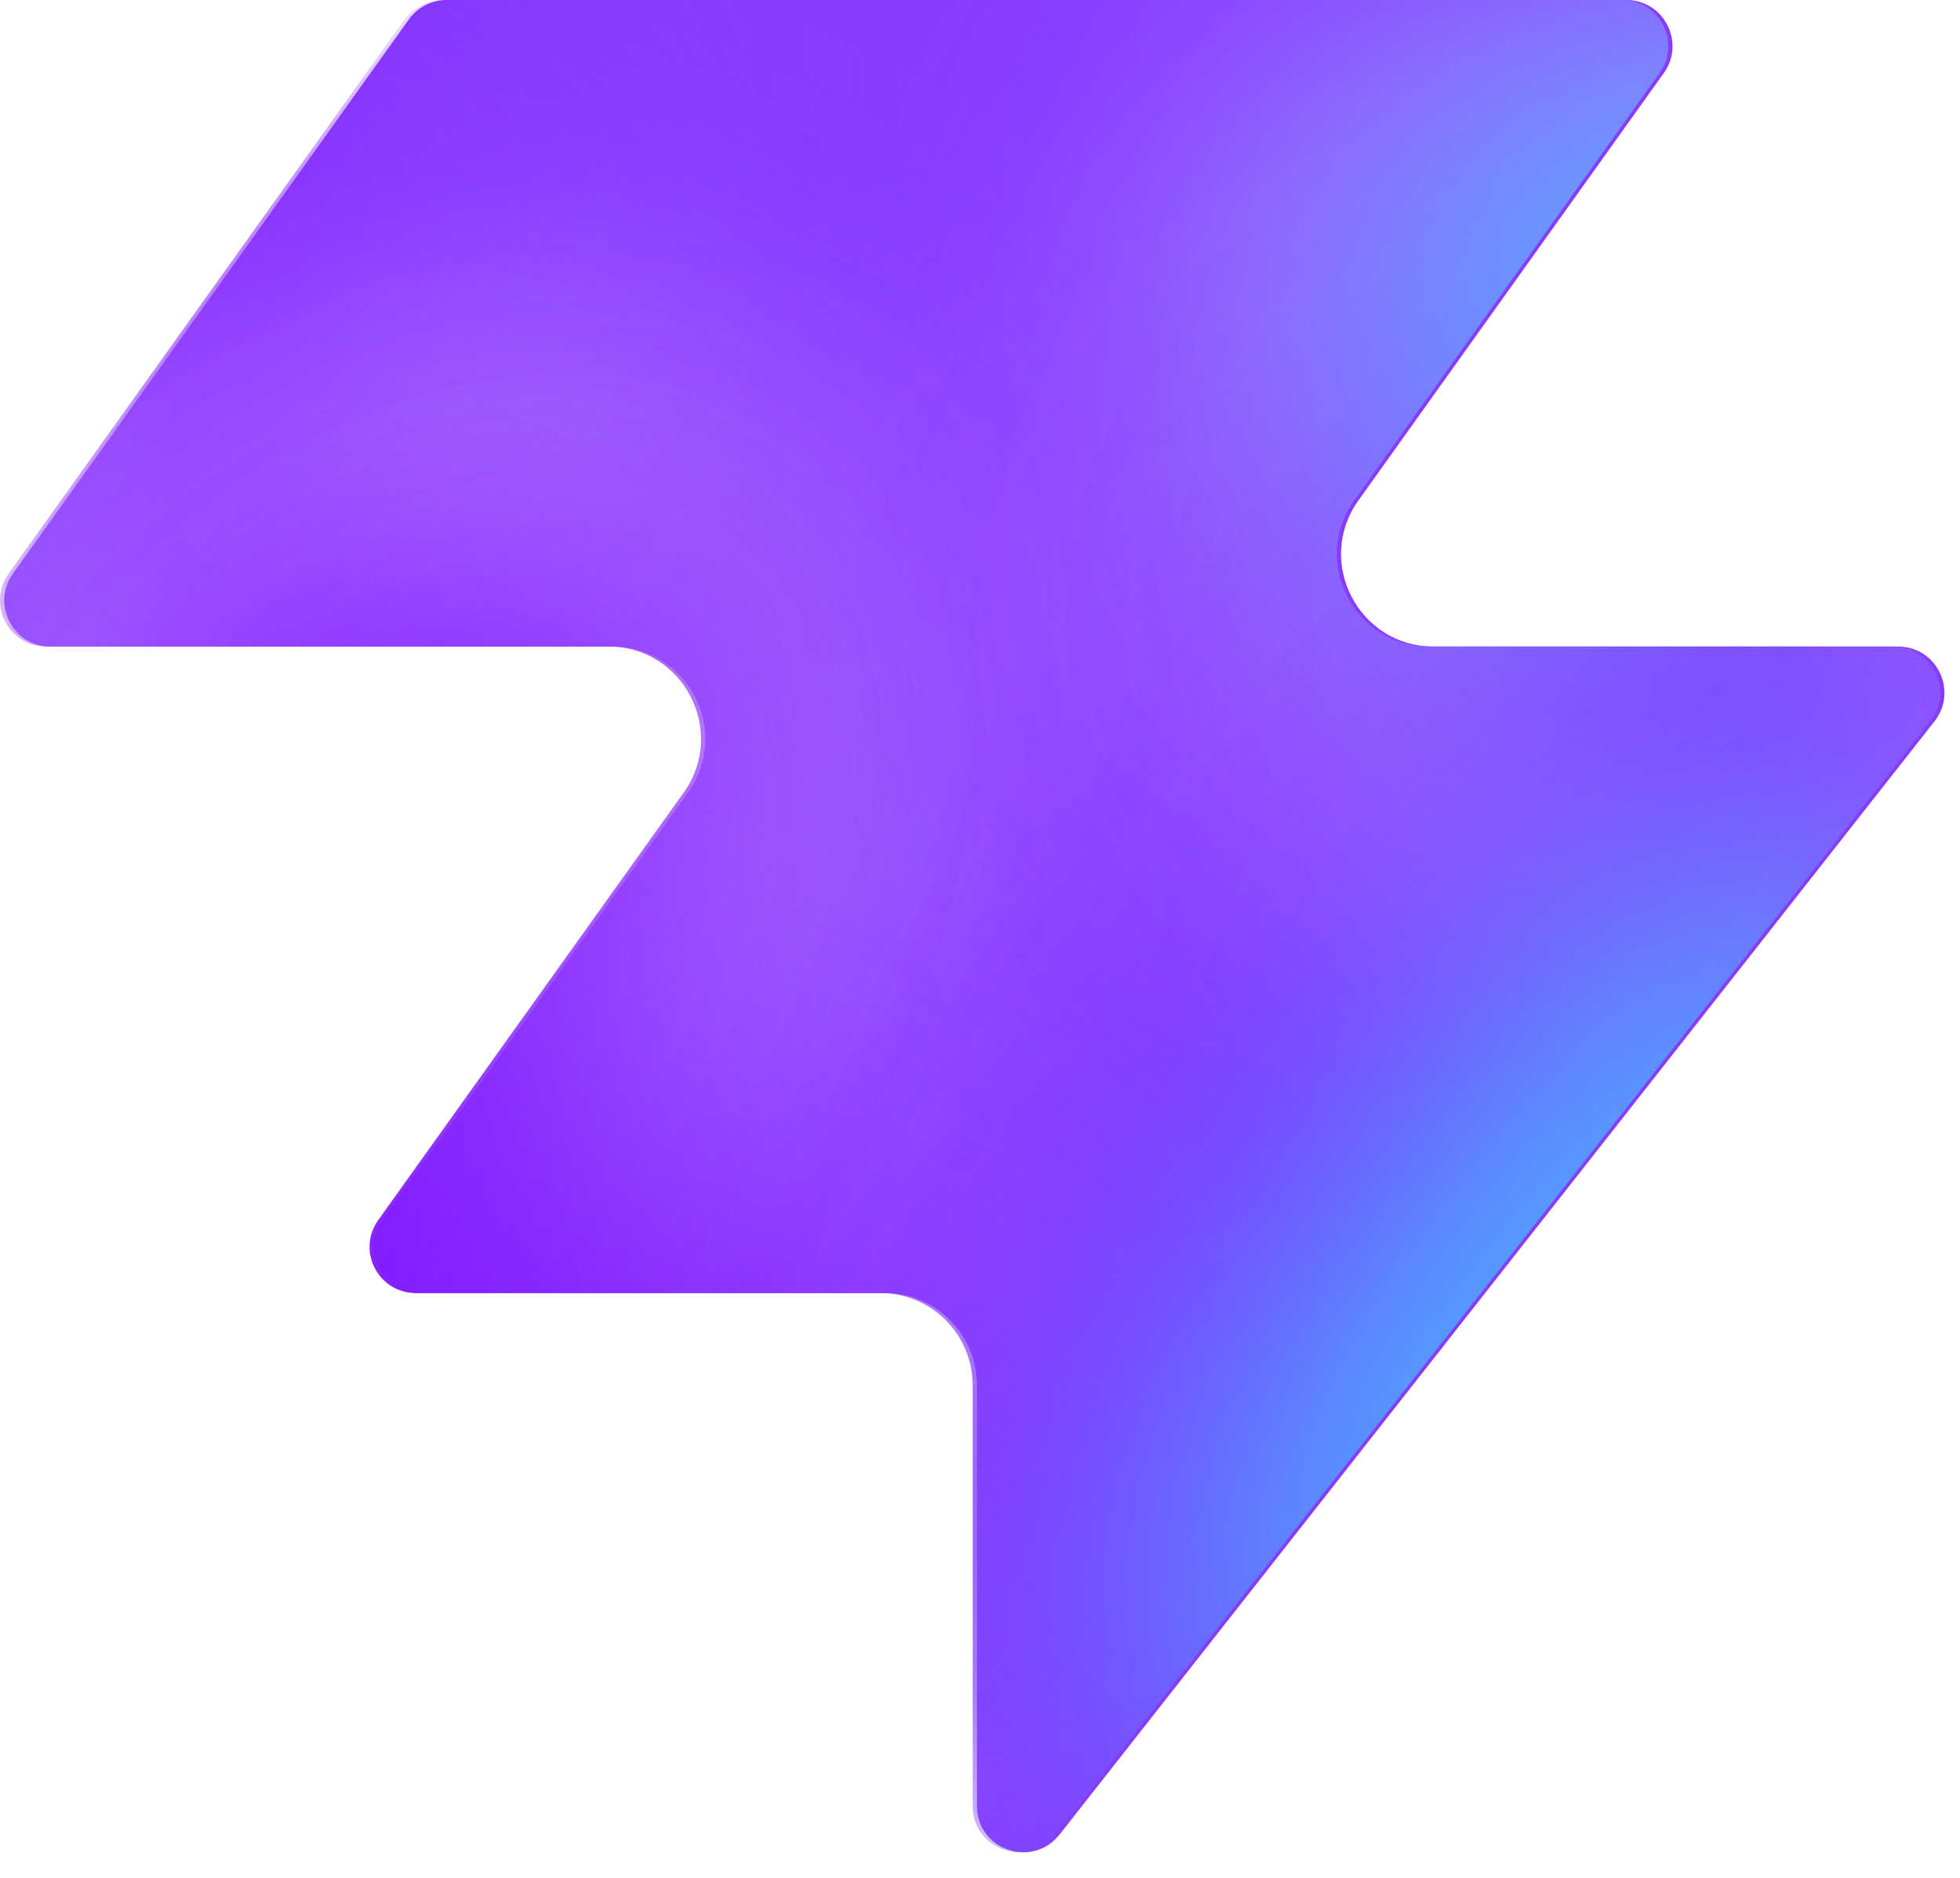
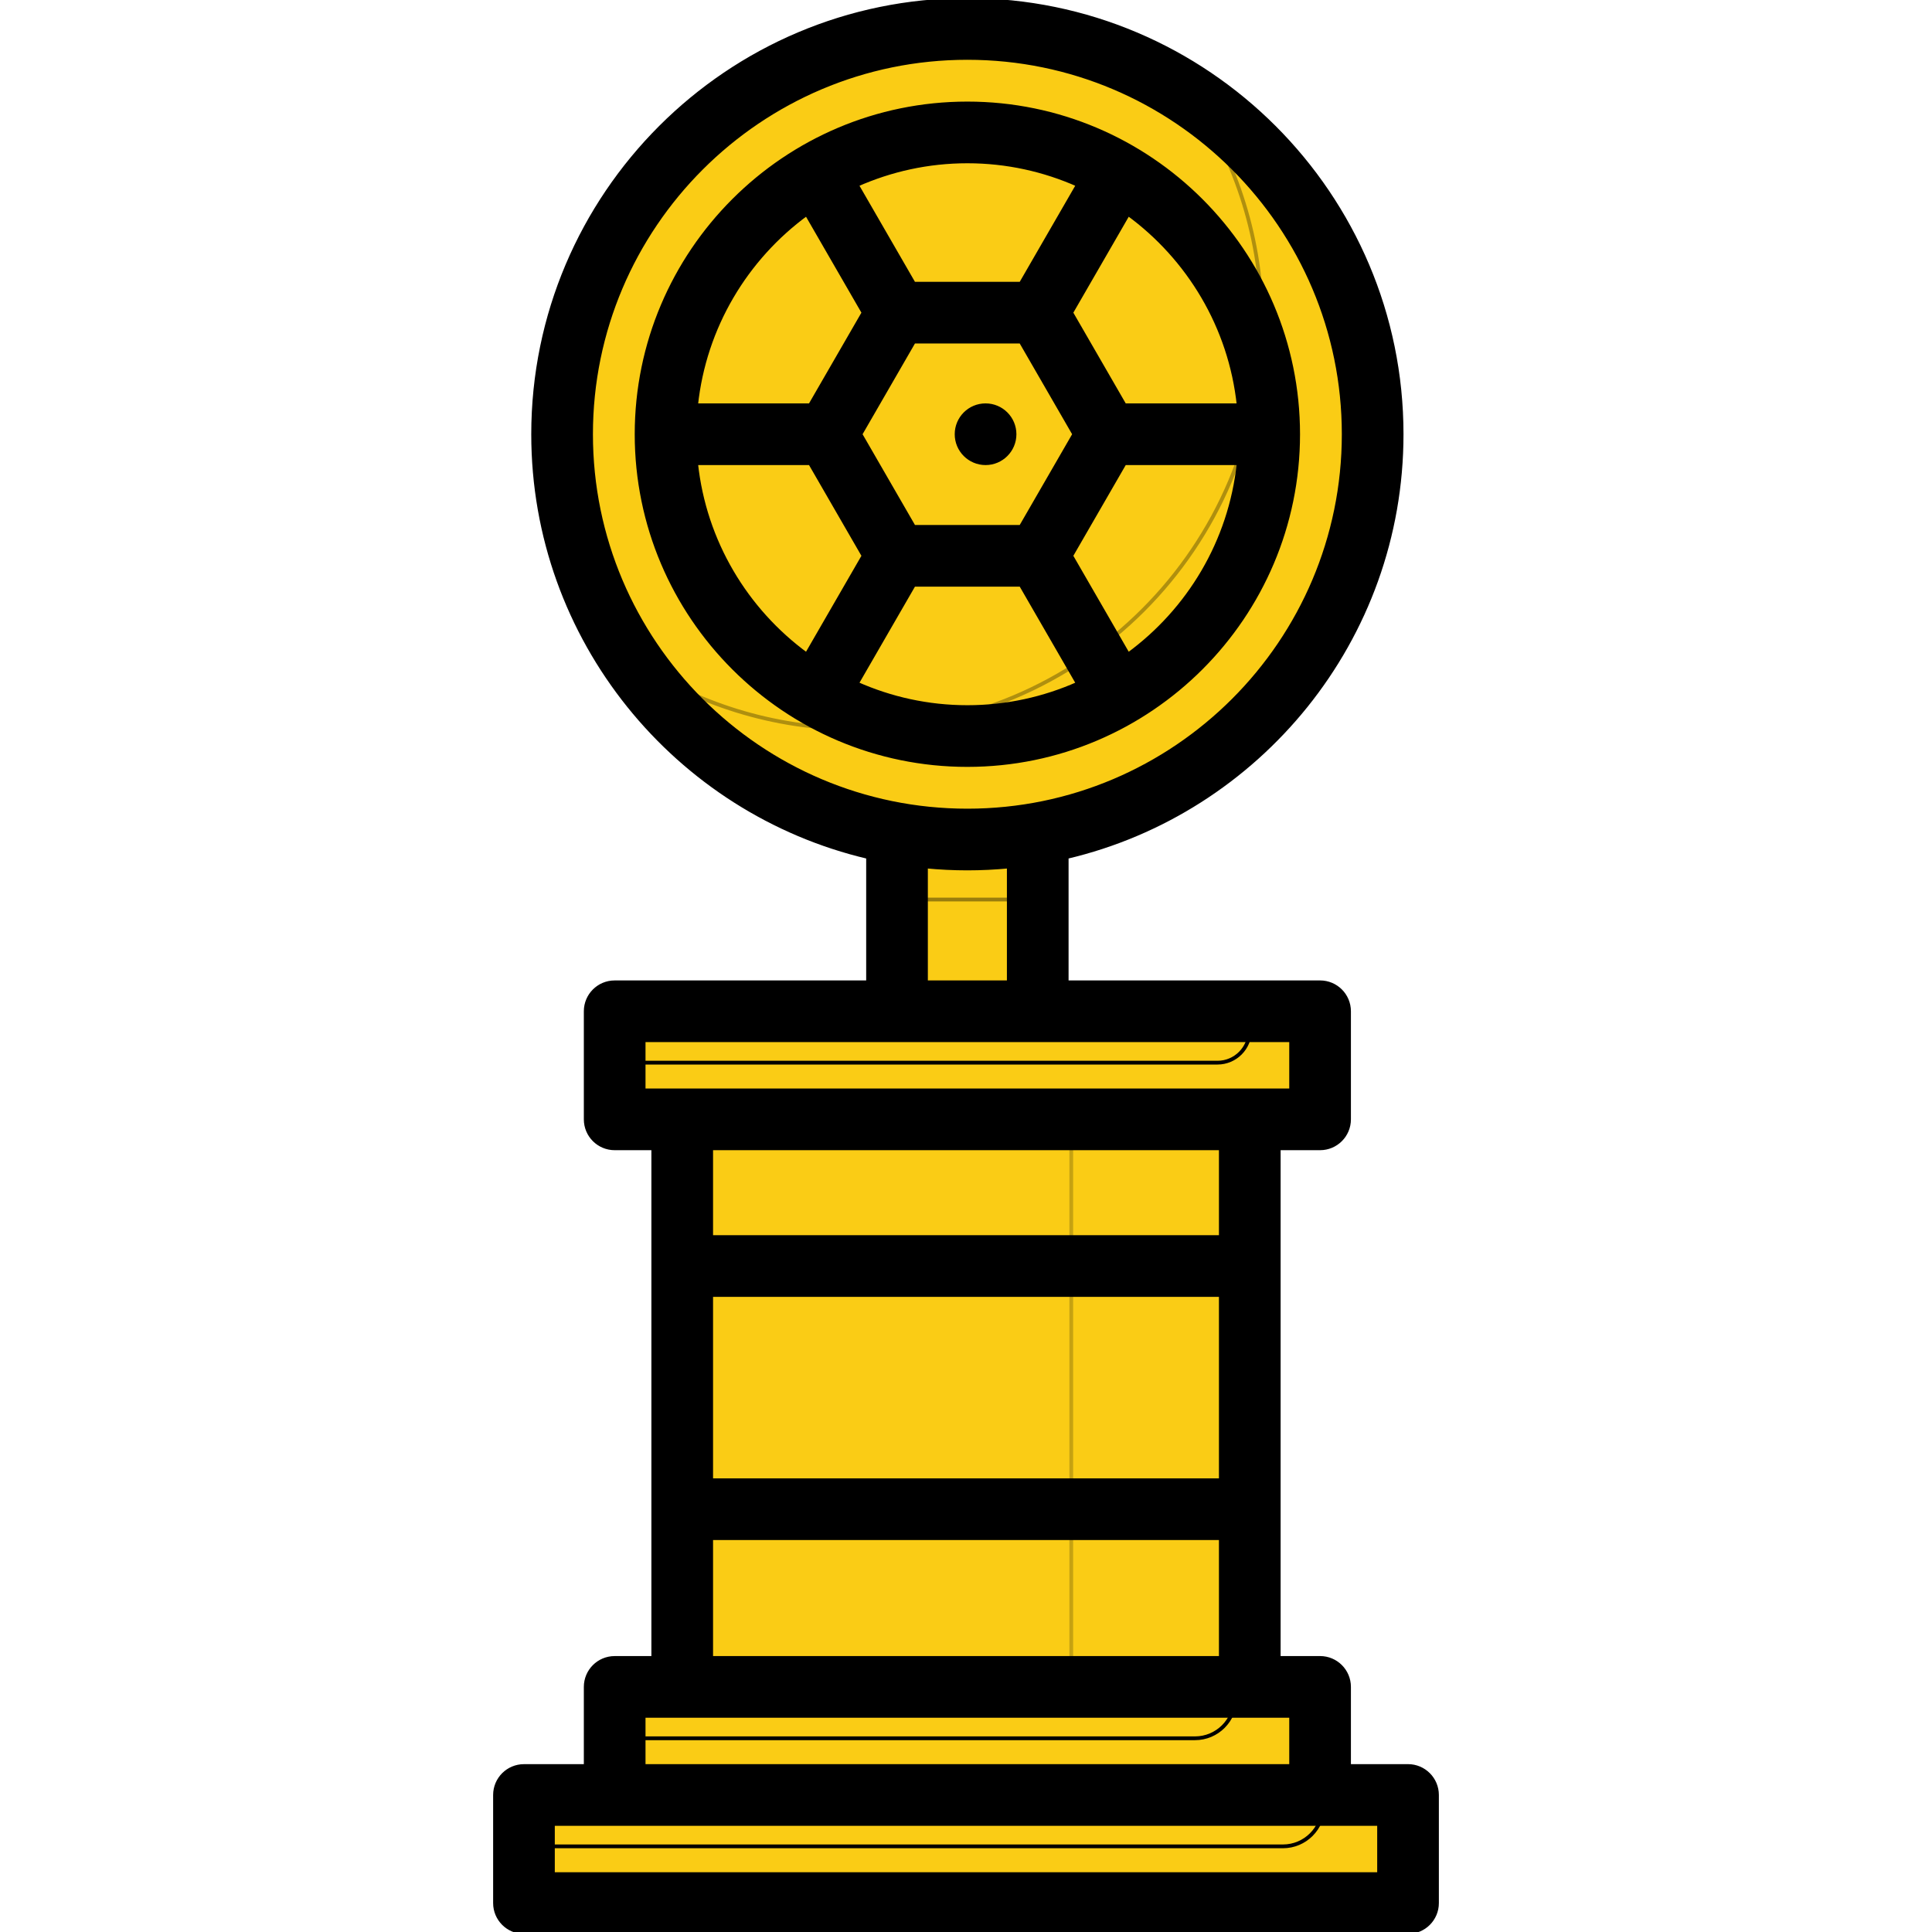
- <svg xmlns="http://www.w3.org/2000/svg" width="48" height="46" fill="none" viewBox="0 0 48 46">
-   <path fill="#863bff" d="M25.946 44.938c-.664.845-2.021.375-2.021-.698V33.937a2.26 2.26 0 0 0-2.262-2.262H10.287c-.92 0-1.456-1.04-.92-1.788l7.48-10.471c1.07-1.497 0-3.578-1.842-3.578H1.237c-.92 0-1.456-1.04-.92-1.788L10.013.474c.214-.297.556-.474.92-.474h28.894c.92 0 1.456 1.04.92 1.788l-7.48 10.471c-1.07 1.498 0 3.579 1.842 3.579h11.377c.943 0 1.473 1.088.89 1.83L25.947 44.94z" style="fill:#863bff;fill:color(display-p3 .525 .23 1);fill-opacity:1" />
-   <mask id="a" width="48" height="46" x="0" y="0" maskUnits="userSpaceOnUse" style="mask-type:alpha">
-     <path fill="#000" d="M25.842 44.938c-.664.844-2.021.375-2.021-.698V33.937a2.26 2.26 0 0 0-2.262-2.262H10.183c-.92 0-1.456-1.04-.92-1.788l7.48-10.471c1.07-1.498 0-3.579-1.842-3.579H1.133c-.92 0-1.456-1.04-.92-1.787L9.91.473c.214-.297.556-.474.92-.474h28.894c.92 0 1.456 1.04.92 1.788l-7.48 10.471c-1.07 1.498 0 3.578 1.842 3.578h11.377c.943 0 1.473 1.088.89 1.832L25.843 44.94z" style="fill:#000;fill-opacity:1" />
-   </mask>
-   <g mask="url(#a)">
-     <g filter="url(#b)">
-       <ellipse cx="5.508" cy="14.704" fill="#ede6ff" rx="5.508" ry="14.704" style="fill:#ede6ff;fill:color(display-p3 .927 .903 1);fill-opacity:1" transform="matrix(.00324 1 1 -.00324 -4.47 31.516)" />
+ <svg xmlns="http://www.w3.org/2000/svg" version="1.1" id="Layer_1" viewBox="0 0 512.00 512.00" xml:space="preserve" width="800px" height="800px" fill="#000000" stroke="#000000">
+   <g id="SVGRepo_bgCarrier" stroke-width="0" />
+   <g id="SVGRepo_tracerCarrier" stroke-linecap="round" stroke-linejoin="round" />
+   <g id="SVGRepo_iconCarrier">
+     <rect x="237.722" y="211.045" style="fill:#FACC15;" width="37.294" height="71.266" />
+     <g style="opacity:0.39;">
+       <rect x="237.722" y="211.045" style="fill:#FACC15;" width="37.294" height="27.34" />
    </g>
-     <g filter="url(#c)">
-       <ellipse cx="10.399" cy="29.851" fill="#ede6ff" rx="10.399" ry="29.851" style="fill:#ede6ff;fill:color(display-p3 .927 .903 1);fill-opacity:1" transform="matrix(.00324 1 1 -.00324 -39.328 7.883)" />
+     <circle style="fill:#FACC15;" cx="256.36" cy="115.077" r="107.405" />
+     <circle style="fill:#FACC15;" cx="256.36" cy="115.077" r="79.981" />
+     <polygon style="fill:#FACC15;" points="274.957,82.859 293.557,115.077 274.957,147.294 237.756,147.294 219.155,115.077 237.756,82.859 " />
+     <g style="opacity:0.37;">
+       <path style="fill:#FACC15;" d="M237.591,147.294l-21.384,37.038c11.767,6.81,25.419,10.728,39.993,10.728 c14.569,0,28.216-3.915,39.98-10.72l-21.388-37.045h-37.202V147.294z" />
    </g>
-     <g filter="url(#d)">
-       <ellipse cx="5.508" cy="30.487" fill="#7e14ff" rx="5.508" ry="30.487" style="fill:#7e14ff;fill:color(display-p3 .492 .077 1);fill-opacity:1" transform="rotate(89.814 -25.913 -14.639)scale(1 -1)" />
+     <path style="fill:#FACC15;" d="M274.796,82.859l21.384-37.038c-11.767-6.81-25.419-10.728-39.993-10.728 c-14.569,0-28.216,3.915-39.98,10.72l21.388,37.045h37.202V82.859z" />
+     <g>
+       <rect x="162.897" y="268.001" style="fill:#FACC15;" width="186.936" height="28.641" />
+       <rect x="162.897" y="447.05" style="fill:#FACC15;" width="186.936" height="28.641" />
+       <rect x="138.859" y="475.691" style="fill:#FACC15;" width="234.286" height="28.641" />
    </g>
-     <g filter="url(#e)">
-       <ellipse cx="5.508" cy="30.599" fill="#7e14ff" rx="5.508" ry="30.599" style="fill:#7e14ff;fill:color(display-p3 .492 .077 1);fill-opacity:1" transform="rotate(89.814 -32.644 -3.334)scale(1 -1)" />
+     <rect x="180.798" y="296.642" style="fill:#FACC15;" width="150.408" height="150.408" />
+     <rect x="180.798" y="335.512" style="fill:#FACC15;" width="150.408" height="64.443" />
+     <g style="opacity:0.37;">
+       <path style="fill:#FACC15;" d="M296.387,45.837l-21.375,37.022l18.6,32.217h42.736C336.349,85.489,320.271,59.673,296.387,45.837z" />
    </g>
-     <g filter="url(#f)">
-       <ellipse cx="5.508" cy="30.599" fill="#7e14ff" rx="5.508" ry="30.599" style="fill:#7e14ff;fill:color(display-p3 .492 .077 1);fill-opacity:1" transform="matrix(.00324 1 1 -.00324 -34.34 30.47)" />
+     <path style="fill:#FACC15;" d="M216.344,45.837l21.375,37.022l-18.6,32.217h-42.736C176.382,85.489,192.46,59.673,216.344,45.837z" />
+     <g style="opacity:0.59;">
+       <path style="fill:#FACC15;" d="M296.387,184.316l-21.375-37.022l18.6-32.217h42.736 C336.349,144.665,320.271,170.48,296.387,184.316z" />
    </g>
-     <g filter="url(#g)">
-       <ellipse cx="14.072" cy="22.078" fill="#ede6ff" rx="14.072" ry="22.078" style="fill:#ede6ff;fill:color(display-p3 .927 .903 1);fill-opacity:1" transform="rotate(93.35 24.506 48.493)scale(-1 1)" />
+     <path style="opacity:0.3;fill:#FACC15;enable-background:new ;" d="M316.21,25.879c11.496,17.102,18.208,37.689,18.208,59.845 c0,59.318-48.087,107.405-107.405,107.405c-22.156,0-42.743-6.711-59.845-18.208c19.284,28.685,52.035,47.56,89.197,47.56 c59.318,0,107.405-48.087,107.405-107.405C363.77,77.915,344.895,45.162,316.21,25.879z" />
+     <g>
+       <path style="fill:#FACC15;" d="M331.203,267.997v5.053c0,4.73-3.834,8.564-8.564,8.564H162.895v15.024h168.309h18.632v-15.024 v-13.617H331.203z" />
+       <path style="fill:#FACC15;" d="M327.313,447.046v2.985c0,5.871-4.761,10.632-10.632,10.632H162.895v15.024h164.418h22.522v-15.024 v-13.617H327.313z" />
+       <path style="fill:#FACC15;" d="M350.62,475.687v2.985c0,5.871-4.761,10.632-10.632,10.632H138.857v15.024H350.62h22.522v-15.024 v-13.617H350.62z" />
    </g>
-     <g filter="url(#h)">
-       <ellipse cx="3.47" cy="21.501" fill="#7e14ff" rx="3.47" ry="21.501" style="fill:#7e14ff;fill:color(display-p3 .492 .077 1);fill-opacity:1" transform="rotate(89.009 28.708 47.59)scale(-1 1)" />
-     </g>
-     <g filter="url(#i)">
-       <ellipse cx="3.47" cy="21.501" fill="#7e14ff" rx="3.47" ry="21.501" style="fill:#7e14ff;fill:color(display-p3 .492 .077 1);fill-opacity:1" transform="rotate(89.009 28.708 47.59)scale(-1 1)" />
-     </g>
-     <g filter="url(#j)">
-       <ellipse cx=".387" cy="8.972" fill="#7e14ff" rx="4.407" ry="29.108" style="fill:#7e14ff;fill:color(display-p3 .492 .077 1);fill-opacity:1" transform="rotate(39.51 .387 8.972)" />
-     </g>
-     <g filter="url(#k)">
-       <ellipse cx="47.523" cy="-6.092" fill="#7e14ff" rx="4.407" ry="29.108" style="fill:#7e14ff;fill:color(display-p3 .492 .077 1);fill-opacity:1" transform="rotate(37.892 47.523 -6.092)" />
-     </g>
-     <g filter="url(#l)">
-       <ellipse cx="41.412" cy="6.333" fill="#47bfff" rx="5.971" ry="9.665" style="fill:#47bfff;fill:color(display-p3 .28 .748 1);fill-opacity:1" transform="rotate(37.892 41.412 6.333)" />
-     </g>
-     <g filter="url(#m)">
-       <ellipse cx="-1.879" cy="38.332" fill="#7e14ff" rx="4.407" ry="29.108" style="fill:#7e14ff;fill:color(display-p3 .492 .077 1);fill-opacity:1" transform="rotate(37.892 -1.88 38.332)" />
-     </g>
-     <g filter="url(#n)">
-       <ellipse cx="-1.879" cy="38.332" fill="#7e14ff" rx="4.407" ry="29.108" style="fill:#7e14ff;fill:color(display-p3 .492 .077 1);fill-opacity:1" transform="rotate(37.892 -1.88 38.332)" />
-     </g>
-     <g filter="url(#o)">
-       <ellipse cx="35.651" cy="29.907" fill="#7e14ff" rx="4.407" ry="29.108" style="fill:#7e14ff;fill:color(display-p3 .492 .077 1);fill-opacity:1" transform="rotate(37.892 35.651 29.907)" />
-     </g>
-     <g filter="url(#p)">
-       <ellipse cx="38.418" cy="32.4" fill="#47bfff" rx="5.971" ry="15.297" style="fill:#47bfff;fill:color(display-p3 .28 .748 1);fill-opacity:1" transform="rotate(37.892 38.418 32.4)" />
-     </g>
+     <rect x="283.896" y="296.642" style="opacity:0.21;fill:#FACC15;enable-background:new ;" width="47.309" height="150.408" />
+     <path d="M261.187,122.748c4.238,0,7.672-3.435,7.672-7.672s-3.434-7.672-7.672-7.672h-0.01c-4.237,0-7.667,3.435-7.667,7.672 S256.95,122.748,261.187,122.748z" />
+     <path d="M344.02,115.077c0-48.333-39.321-87.655-87.656-87.655c-48.333,0-87.655,39.321-87.655,87.655s39.321,87.656,87.655,87.656 C304.699,202.732,344.02,163.41,344.02,115.077z M227.062,181.161l15.124-26.196h28.343l15.128,26.202 c-8.961,3.987-18.866,6.221-29.29,6.221C245.936,187.389,236.025,185.152,227.062,181.161z M270.528,90.531l14.171,24.546 l-14.171,24.546h-28.343l-14.171-24.546l14.171-24.546H270.528z M298.973,173.453l-15.103-26.159l14.172-24.546h30.225 C326.064,143.534,315.017,161.71,298.973,173.453z M328.267,107.405h-30.225l-14.171-24.546l15.103-26.159 C315.017,68.443,326.064,86.619,328.267,107.405z M285.656,48.987l-15.128,26.202h-28.343l-15.124-26.196 c8.965-3.99,18.875-6.227,29.304-6.227C266.789,42.766,276.695,45,285.656,48.987z M213.758,56.702L228.86,82.86l-14.171,24.545 h-30.224C186.667,86.619,197.713,68.443,213.758,56.702z M184.465,122.748h30.224l14.171,24.546l-15.102,26.159 C197.713,161.71,186.667,143.534,184.465,122.748z" />
+     <path d="M373.142,468.015h-15.635v-20.97c0-4.237-3.434-7.672-7.672-7.672h-10.96v-39.423v-64.443V304.31h10.96 c4.238,0,7.672-3.435,7.672-7.672v-28.641c0-4.237-3.434-7.672-7.672-7.672h-67.152v-33.212 c50.813-11.934,88.758-57.635,88.758-112.037C371.442,51.623,319.819,0,256.366,0S141.289,51.623,141.289,115.077 c0,54.401,37.946,100.102,88.758,112.037v33.213h-67.152c-4.237,0-7.672,3.435-7.672,7.672v28.641c0,4.237,3.435,7.672,7.672,7.672 h10.229v31.199v64.443v39.423h-10.229c-4.237,0-7.672,3.435-7.672,7.672v20.97h-16.366c-4.237,0-7.672,3.435-7.672,7.672v28.641 c0,4.237,3.435,7.672,7.672,7.672h234.286c4.238,0,7.672-3.435,7.672-7.672v-28.641C380.814,471.45,377.38,468.015,373.142,468.015z M188.467,343.18h135.064v49.099H188.467V343.18z M156.632,115.077c0-54.993,44.74-99.733,99.733-99.733 c54.992,0,99.733,44.74,99.733,99.733s-44.74,99.733-99.733,99.733C201.372,214.81,156.632,170.07,156.632,115.077z M245.39,229.626 c3.614,0.344,7.273,0.527,10.975,0.527c3.702,0,7.362-0.183,10.975-0.526v30.697H245.39V229.626z M170.567,275.668h171.597v13.298 h-10.96H180.796h-10.229V275.668z M323.532,304.31v23.527H188.467V304.31H323.532z M188.467,407.623h135.064v31.751H188.467V407.623 z M170.567,454.717h10.229h150.408h10.96v13.298H170.567V454.717z M365.471,496.656H146.528v-13.298h16.366h186.941h15.635V496.656z " />
  </g>
-   <defs>
-     <filter id="b" width="60.045" height="41.654" x="-19.77" y="16.149" color-interpolation-filters="sRGB" filterUnits="userSpaceOnUse">
-       <feFlood flood-opacity="0" result="BackgroundImageFix" />
-       <feBlend in="SourceGraphic" in2="BackgroundImageFix" result="shape" />
-       <feGaussianBlur result="effect1_foregroundBlur_2002_17158" stdDeviation="7.659" />
-     </filter>
-     <filter id="c" width="90.34" height="51.437" x="-54.613" y="-7.533" color-interpolation-filters="sRGB" filterUnits="userSpaceOnUse">
-       <feFlood flood-opacity="0" result="BackgroundImageFix" />
-       <feBlend in="SourceGraphic" in2="BackgroundImageFix" result="shape" />
-       <feGaussianBlur result="effect1_foregroundBlur_2002_17158" stdDeviation="7.659" />
-     </filter>
-     <filter id="d" width="79.355" height="29.4" x="-49.64" y="2.03" color-interpolation-filters="sRGB" filterUnits="userSpaceOnUse">
-       <feFlood flood-opacity="0" result="BackgroundImageFix" />
-       <feBlend in="SourceGraphic" in2="BackgroundImageFix" result="shape" />
-       <feGaussianBlur result="effect1_foregroundBlur_2002_17158" stdDeviation="4.596" />
-     </filter>
-     <filter id="e" width="79.579" height="29.4" x="-45.045" y="20.029" color-interpolation-filters="sRGB" filterUnits="userSpaceOnUse">
-       <feFlood flood-opacity="0" result="BackgroundImageFix" />
-       <feBlend in="SourceGraphic" in2="BackgroundImageFix" result="shape" />
-       <feGaussianBlur result="effect1_foregroundBlur_2002_17158" stdDeviation="4.596" />
-     </filter>
-     <filter id="f" width="79.579" height="29.4" x="-43.513" y="21.178" color-interpolation-filters="sRGB" filterUnits="userSpaceOnUse">
-       <feFlood flood-opacity="0" result="BackgroundImageFix" />
-       <feBlend in="SourceGraphic" in2="BackgroundImageFix" result="shape" />
-       <feGaussianBlur result="effect1_foregroundBlur_2002_17158" stdDeviation="4.596" />
-     </filter>
-     <filter id="g" width="74.749" height="58.852" x="15.756" y="-17.901" color-interpolation-filters="sRGB" filterUnits="userSpaceOnUse">
-       <feFlood flood-opacity="0" result="BackgroundImageFix" />
-       <feBlend in="SourceGraphic" in2="BackgroundImageFix" result="shape" />
-       <feGaussianBlur result="effect1_foregroundBlur_2002_17158" stdDeviation="7.659" />
-     </filter>
-     <filter id="h" width="61.377" height="25.362" x="23.548" y="2.284" color-interpolation-filters="sRGB" filterUnits="userSpaceOnUse">
-       <feFlood flood-opacity="0" result="BackgroundImageFix" />
-       <feBlend in="SourceGraphic" in2="BackgroundImageFix" result="shape" />
-       <feGaussianBlur result="effect1_foregroundBlur_2002_17158" stdDeviation="4.596" />
-     </filter>
-     <filter id="i" width="61.377" height="25.362" x="23.548" y="2.284" color-interpolation-filters="sRGB" filterUnits="userSpaceOnUse">
-       <feFlood flood-opacity="0" result="BackgroundImageFix" />
-       <feBlend in="SourceGraphic" in2="BackgroundImageFix" result="shape" />
-       <feGaussianBlur result="effect1_foregroundBlur_2002_17158" stdDeviation="4.596" />
-     </filter>
-     <filter id="j" width="56.045" height="63.649" x="-27.636" y="-22.853" color-interpolation-filters="sRGB" filterUnits="userSpaceOnUse">
-       <feFlood flood-opacity="0" result="BackgroundImageFix" />
-       <feBlend in="SourceGraphic" in2="BackgroundImageFix" result="shape" />
-       <feGaussianBlur result="effect1_foregroundBlur_2002_17158" stdDeviation="4.596" />
-     </filter>
-     <filter id="k" width="54.814" height="64.646" x="20.116" y="-38.415" color-interpolation-filters="sRGB" filterUnits="userSpaceOnUse">
-       <feFlood flood-opacity="0" result="BackgroundImageFix" />
-       <feBlend in="SourceGraphic" in2="BackgroundImageFix" result="shape" />
-       <feGaussianBlur result="effect1_foregroundBlur_2002_17158" stdDeviation="4.596" />
-     </filter>
-     <filter id="l" width="33.541" height="35.313" x="24.641" y="-11.323" color-interpolation-filters="sRGB" filterUnits="userSpaceOnUse">
-       <feFlood flood-opacity="0" result="BackgroundImageFix" />
-       <feBlend in="SourceGraphic" in2="BackgroundImageFix" result="shape" />
-       <feGaussianBlur result="effect1_foregroundBlur_2002_17158" stdDeviation="4.596" />
-     </filter>
-     <filter id="m" width="54.814" height="64.646" x="-29.286" y="6.009" color-interpolation-filters="sRGB" filterUnits="userSpaceOnUse">
-       <feFlood flood-opacity="0" result="BackgroundImageFix" />
-       <feBlend in="SourceGraphic" in2="BackgroundImageFix" result="shape" />
-       <feGaussianBlur result="effect1_foregroundBlur_2002_17158" stdDeviation="4.596" />
-     </filter>
-     <filter id="n" width="54.814" height="64.646" x="-29.286" y="6.009" color-interpolation-filters="sRGB" filterUnits="userSpaceOnUse">
-       <feFlood flood-opacity="0" result="BackgroundImageFix" />
-       <feBlend in="SourceGraphic" in2="BackgroundImageFix" result="shape" />
-       <feGaussianBlur result="effect1_foregroundBlur_2002_17158" stdDeviation="4.596" />
-     </filter>
-     <filter id="o" width="54.814" height="64.646" x="8.244" y="-2.416" color-interpolation-filters="sRGB" filterUnits="userSpaceOnUse">
-       <feFlood flood-opacity="0" result="BackgroundImageFix" />
-       <feBlend in="SourceGraphic" in2="BackgroundImageFix" result="shape" />
-       <feGaussianBlur result="effect1_foregroundBlur_2002_17158" stdDeviation="4.596" />
-     </filter>
-     <filter id="p" width="39.409" height="43.623" x="18.713" y="10.588" color-interpolation-filters="sRGB" filterUnits="userSpaceOnUse">
-       <feFlood flood-opacity="0" result="BackgroundImageFix" />
-       <feBlend in="SourceGraphic" in2="BackgroundImageFix" result="shape" />
-       <feGaussianBlur result="effect1_foregroundBlur_2002_17158" stdDeviation="4.596" />
-     </filter>
-   </defs>
</svg>
